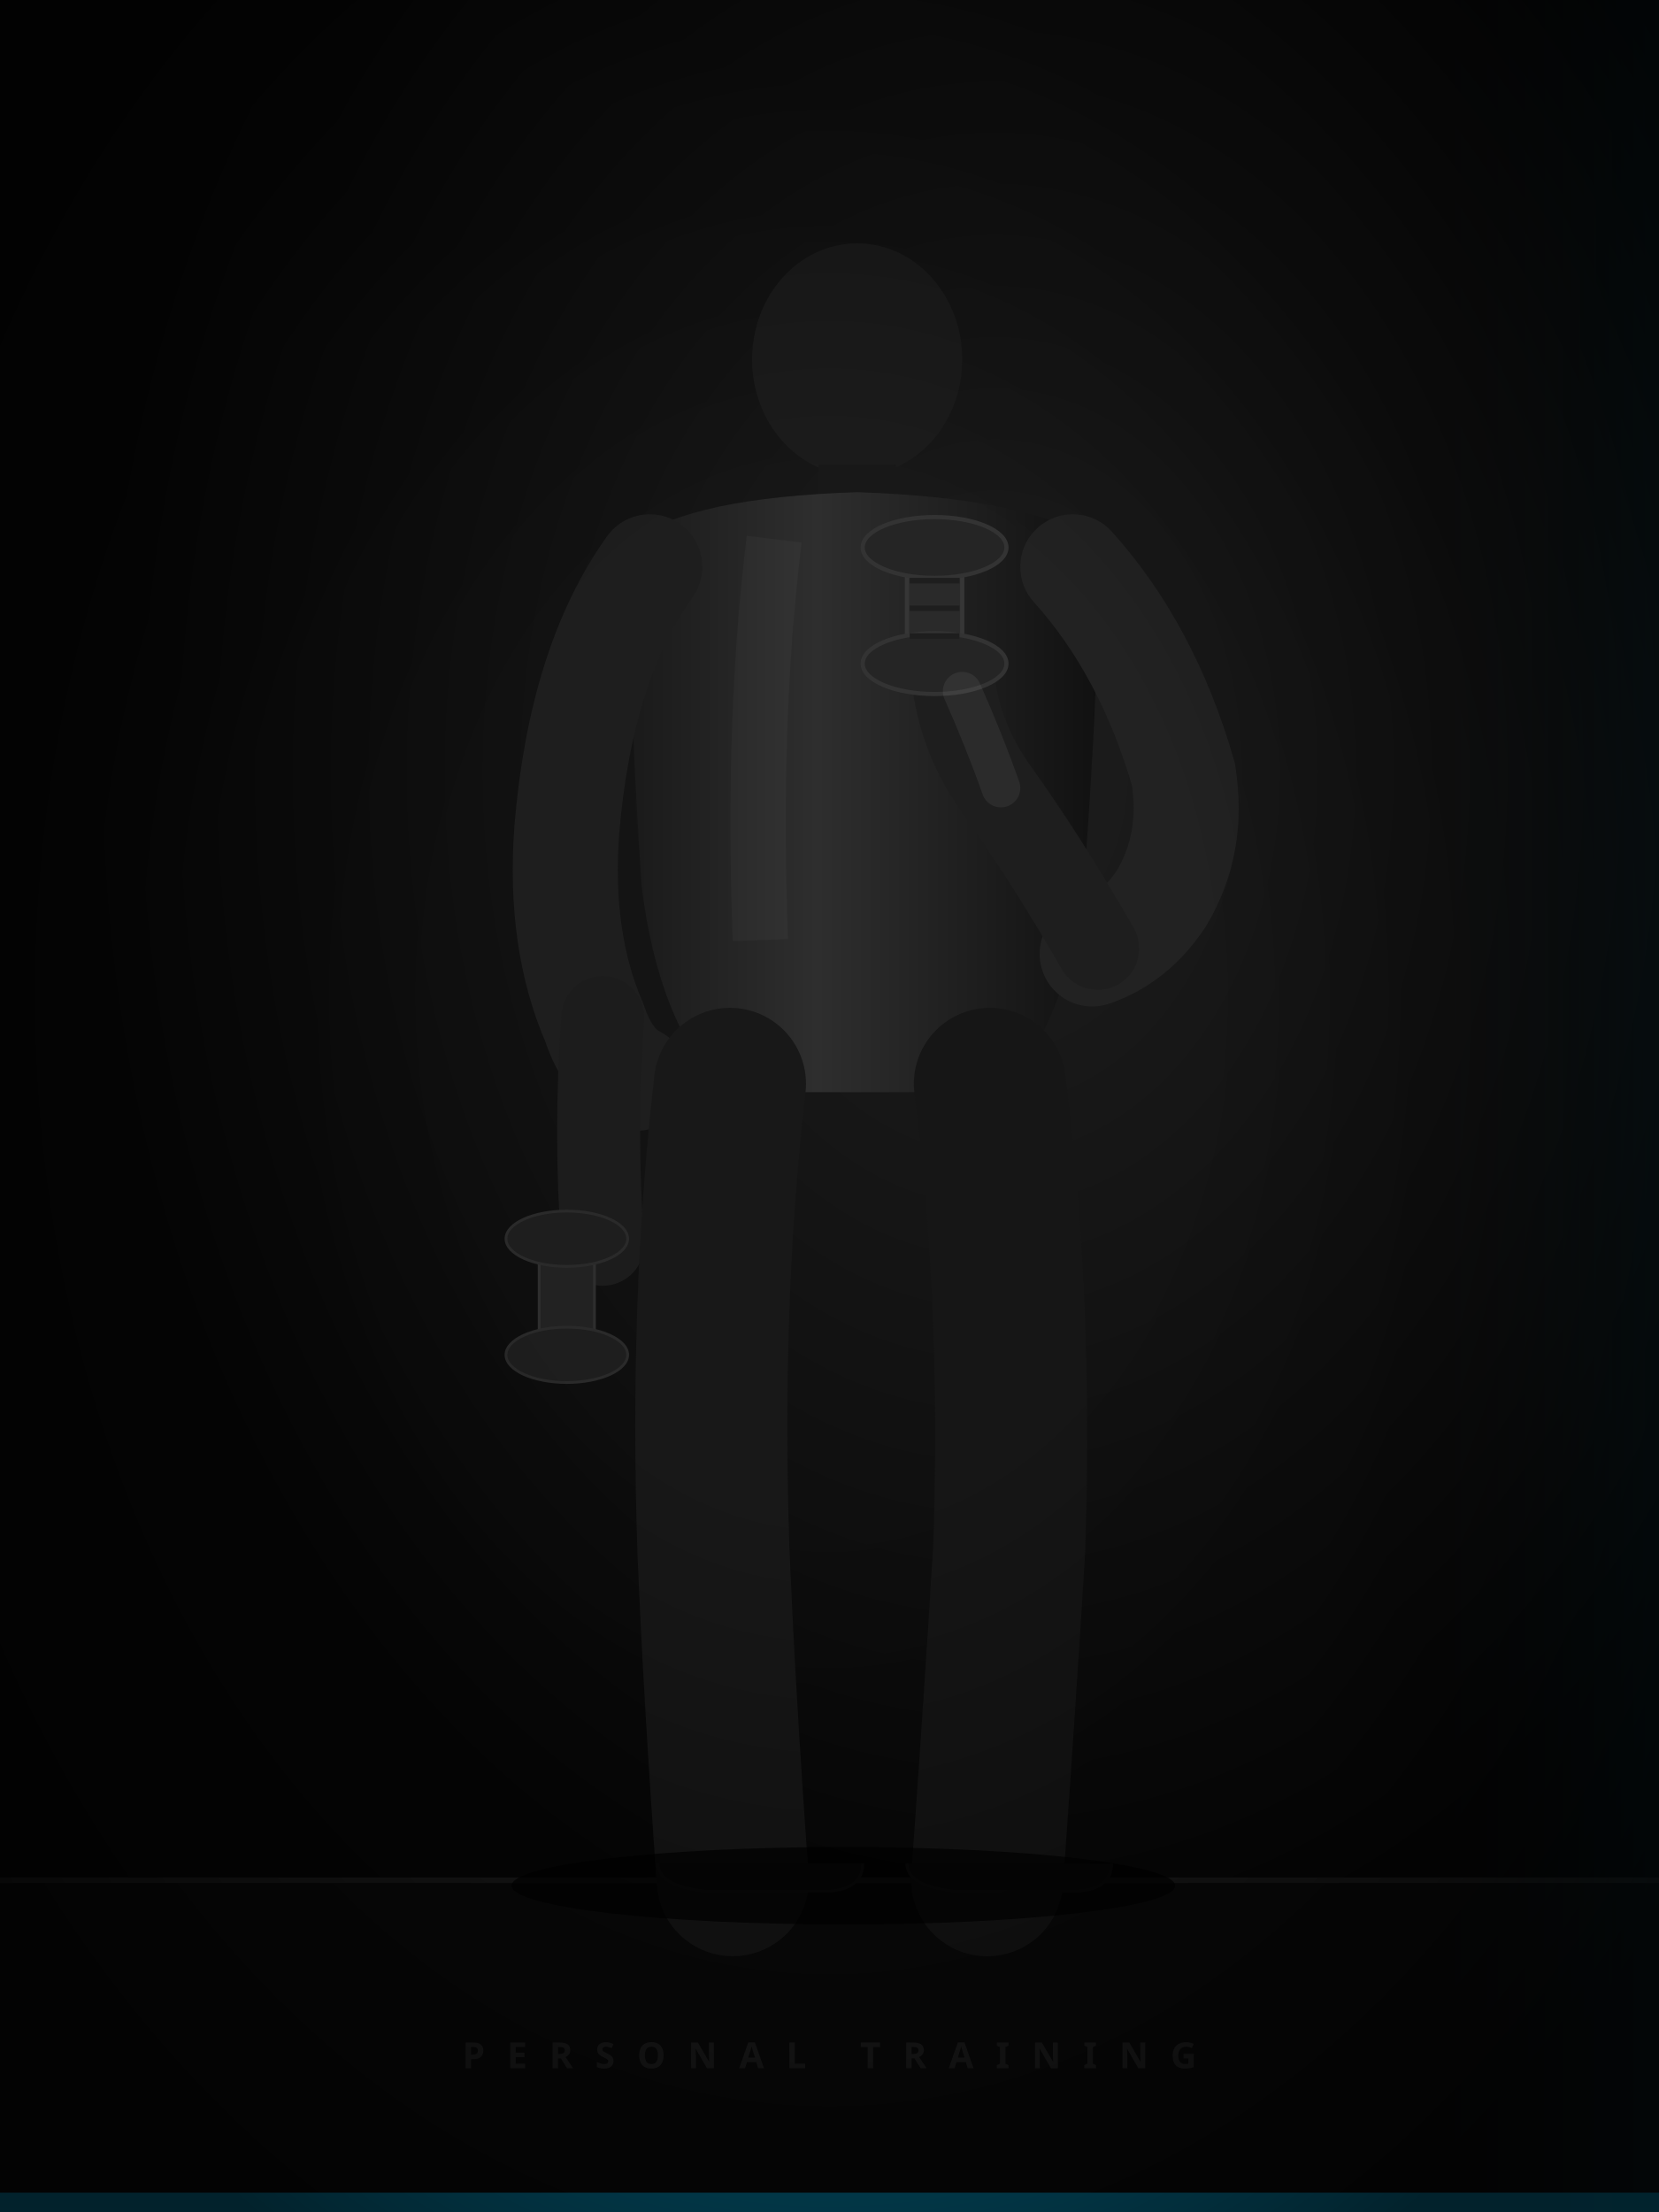
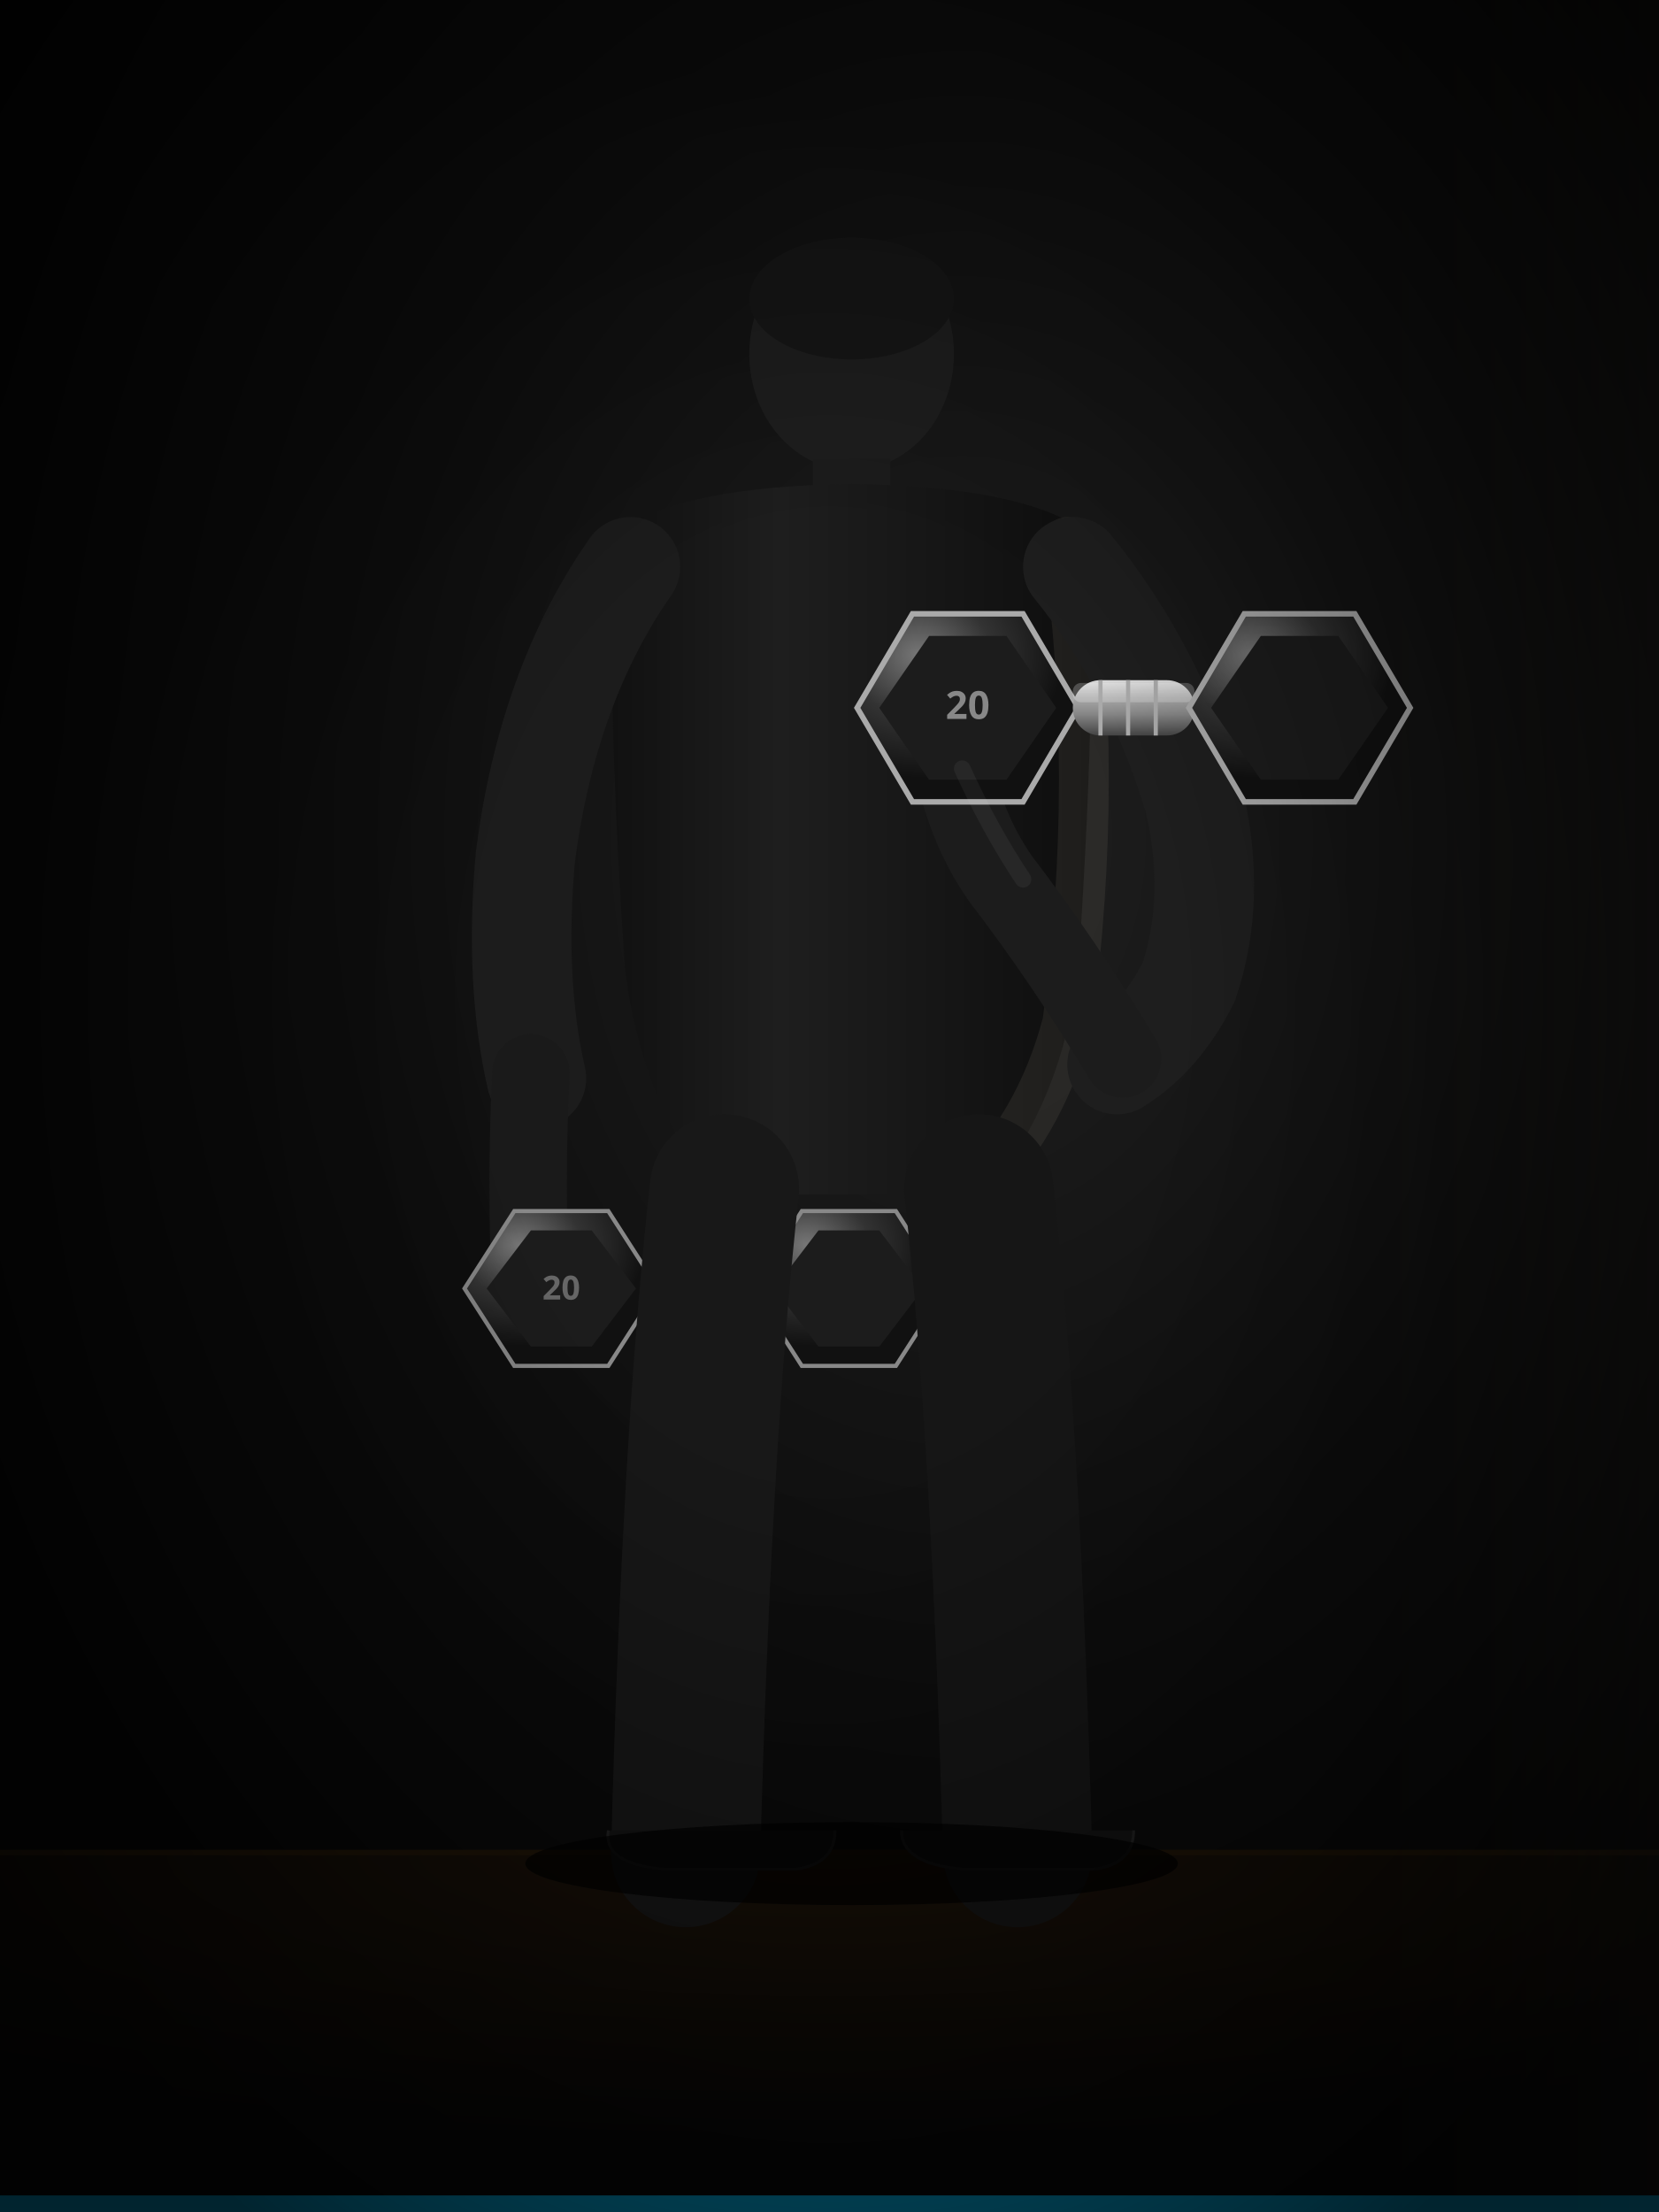
<svg xmlns="http://www.w3.org/2000/svg" viewBox="0 0 600 800">
  <defs>
-     <radialGradient id="a-glow" cx="60%" cy="35%" r="55%">
-       <stop offset="0%" stop-color="#1e1e1e" />
-       <stop offset="100%" stop-color="#060606" />
+     <radialGradient id="abg" cx="58%" cy="38%" r="66%">
+       <stop offset="0%" stop-color="#202020" />
+       <stop offset="55%" stop-color="#0e0e0e" />
+       <stop offset="100%" stop-color="#050505" />
    </radialGradient>
-     <linearGradient id="a-fig" x1="0%" y1="0%" x2="100%" y2="0%">
-       <stop offset="0%" stop-color="#1a1a1a" />
-       <stop offset="40%" stop-color="#2e2e2e" />
+     <linearGradient id="adb" x1="0%" y1="0%" x2="0%" y2="100%">
+       <stop offset="0%" stop-color="#ddd" />
+       <stop offset="30%" stop-color="#aaa" />
+       <stop offset="60%" stop-color="#888" />
+       <stop offset="100%" stop-color="#444" />
+     </linearGradient>
+     <radialGradient id="ahex" cx="28%" cy="22%" r="65%">
+       <stop offset="0%" stop-color="#777" />
+       <stop offset="50%" stop-color="#333" />
      <stop offset="100%" stop-color="#111" />
+     </radialGradient>
+     <linearGradient id="afig" x1="0%" y1="0%" x2="100%" y2="0%">
+       <stop offset="0%" stop-color="#111" />
+       <stop offset="35%" stop-color="#1e1e1e" />
+       <stop offset="100%" stop-color="#0e0e0e" />
    </linearGradient>
-     <linearGradient id="a-side" x1="0%" y1="0%" x2="100%" y2="0%">
-       <stop offset="0%" stop-color="#080808" />
-       <stop offset="100%" stop-color="#1a1a1a" />
-     </linearGradient>
+     <radialGradient id="afloor" cx="50%" cy="0%" r="80%">
+       <stop offset="0%" stop-color="#1c1208" />
+       <stop offset="100%" stop-color="#070707" />
+     </radialGradient>
  </defs>
-   <rect width="600" height="800" fill="#060606" />
-   <rect width="600" height="800" fill="url(#a-glow)" />
-   <rect x="0" y="680" width="600" height="120" fill="#0a0a0a" />
-   <line x1="0" y1="680" x2="600" y2="680" stroke="#1a1a1a" stroke-width="2" />
-   <ellipse cx="310" cy="130" rx="38" ry="42" fill="#1c1c1c" />
-   <rect x="296" y="168" width="28" height="28" fill="#181818" />
-   <path d="M 230 195 Q 225 210 232 320 Q 238 370 262 395 L 362 395 Q 386 370 392 320 Q 400 210 395 195 Q 370 180 310 178 Q 250 180 230 195 Z" fill="url(#a-fig)" />
-   <path d="M 235 205 Q 210 240 205 300 Q 202 340 215 370 Q 220 385 230 390" stroke="#1e1e1e" stroke-width="38" fill="none" stroke-linecap="round" />
-   <path d="M 218 368 Q 215 410 218 450" stroke="#1c1c1c" stroke-width="30" fill="none" stroke-linecap="round" />
-   <rect x="195" y="448" width="20" height="42" rx="4" fill="#222" stroke="#2e2e2e" stroke-width="1" />
-   <ellipse cx="205" cy="448" rx="22" ry="10" fill="#1e1e1e" stroke="#2a2a2a" stroke-width="1" />
-   <ellipse cx="205" cy="490" rx="22" ry="10" fill="#1e1e1e" stroke="#2a2a2a" stroke-width="1" />
-   <path d="M 388 205 Q 415 235 428 280 Q 432 305 420 325 Q 410 340 395 345" stroke="#222" stroke-width="38" fill="none" stroke-linecap="round" />
-   <path d="M 397 343 Q 378 310 360 285 Q 348 268 345 248" stroke="#1e1e1e" stroke-width="30" fill="none" stroke-linecap="round" />
-   <rect x="328" y="198" width="20" height="42" rx="4" fill="#2a2a2a" stroke="#363636" stroke-width="1.5" />
-   <ellipse cx="338" cy="198" rx="26" ry="11" fill="#252525" stroke="#333" stroke-width="1.5" />
-   <ellipse cx="338" cy="240" rx="26" ry="11" fill="#252525" stroke="#333" stroke-width="1.5" />
-   <line x1="329" y1="210" x2="347" y2="210" stroke="#1e1e1e" stroke-width="2" />
-   <line x1="329" y1="220" x2="347" y2="220" stroke="#1e1e1e" stroke-width="2" />
-   <line x1="329" y1="230" x2="347" y2="230" stroke="#1e1e1e" stroke-width="2" />
-   <path d="M 264 392 Q 255 470 258 560 Q 260 610 265 680" stroke="#181818" stroke-width="55" fill="none" stroke-linecap="round" />
-   <path d="M 358 392 Q 368 470 365 560 Q 362 610 357 680" stroke="#161616" stroke-width="55" fill="none" stroke-linecap="round" />
-   <path d="M 238 674 Q 238 682 255 684 L 300 684 Q 312 683 312 674" fill="#141414" stroke="#1c1c1c" stroke-width="1" />
-   <path d="M 328 674 Q 328 682 345 684 L 390 684 Q 402 683 402 674" fill="#141414" stroke="#1c1c1c" stroke-width="1" />
-   <path d="M 348 250 Q 356 268 362 285" stroke="rgba(255,255,255,0.06)" stroke-width="14" fill="none" stroke-linecap="round" />
-   <path d="M 280 195 Q 272 260 275 340" stroke="rgba(255,255,255,0.03)" stroke-width="20" fill="none" />
-   <linearGradient id="a-rim" x1="0%" y1="0%" x2="100%" y2="0%">
+   <rect width="600" height="800" fill="#050505" />
+   <rect width="600" height="800" fill="url(#abg)" />
+   <rect x="0" y="670" width="600" height="130" fill="url(#afloor)" />
+   <line x1="0" y1="670" x2="600" y2="670" stroke="#201508" stroke-width="2" />
+   <linearGradient id="arim" x1="0%" y1="0%" x2="100%" y2="0%">
    <stop offset="0%" stop-color="transparent" />
-     <stop offset="85%" stop-color="transparent" />
-     <stop offset="100%" stop-color="rgba(0,195,255,0.06)" />
+     <stop offset="80%" stop-color="transparent" />
+     <stop offset="100%" stop-color="rgba(255,240,200,0.04)" />
  </linearGradient>
-   <rect width="600" height="800" fill="url(#a-rim)" />
-   <ellipse cx="305" cy="682" rx="120" ry="14" fill="rgba(0,0,0,0.7)" />
-   <rect x="0" y="793" width="600" height="7" fill="#00c3ff" opacity="0.55" />
-   <text x="300" y="748" text-anchor="middle" font-family="Arial Black" font-weight="900" font-size="13" fill="#1e1e1e" letter-spacing="8">PERSONAL TRAINING</text>
-   <radialGradient id="a-vig" cx="50%" cy="45%" r="65%">
-     <stop offset="35%" stop-color="transparent" />
-     <stop offset="100%" stop-color="rgba(0,0,0,0.7)" />
+   <rect width="600" height="800" fill="url(#arim)" />
+   <ellipse cx="308" cy="128" rx="37" ry="42" fill="#1e1e1e" />
+   <ellipse cx="308" cy="108" rx="37" ry="22" fill="#161616" />
+   <rect x="294" y="166" width="28" height="26" fill="#1c1c1c" />
+   <path d="M 224 192 Q 218 230 226 350 Q 232 400 260 432 L 356 432 Q 384 400 390 350 Q 398 230 392 192 Q 370 176 308 175 Q 246 176 224 192 Z" fill="url(#afig)" />
+   <path d="M 386 196 Q 398 280 386 370 Q 376 408 350 432" stroke="rgba(255,240,200,0.07)" stroke-width="18" fill="none" stroke-linecap="round" />
+   <path d="M 224 192 Q 198 215 188 250" stroke="#181818" stroke-width="2" fill="none" />
+   <path d="M 392 192 Q 418 215 428 250" stroke="#181818" stroke-width="2" fill="none" />
+   <path d="M 228 205 Q 198 248 190 310 Q 186 355 194 390" stroke="#1c1c1c" stroke-width="36" fill="none" stroke-linecap="round" />
+   <path d="M 192 388 Q 190 430 192 468" stroke="#1a1a1a" stroke-width="28" fill="none" stroke-linecap="round" />
+   <polygon points="168,466 186,438 220,438 238,466 220,494 186,494" fill="url(#ahex)" />
+   <polygon points="168,466 186,438 220,438 238,466 220,494 186,494" fill="none" stroke="#888" stroke-width="1.5" />
+   <polygon points="176,466 192,445 214,445 230,466 214,487 192,487" fill="#1c1c1c" />
+   <rect x="236" y="456" width="38" height="20" rx="10" fill="url(#adb)" />
+   <rect x="236" y="457" width="38" height="6" rx="3" fill="rgba(255,255,255,0.2)" />
+   <polygon points="272,466 290,438 324,438 342,466 324,494 290,494" fill="url(#ahex)" />
+   <polygon points="272,466 290,438 324,438 342,466 324,494 290,494" fill="none" stroke="#888" stroke-width="1.5" />
+   <polygon points="280,466 296,445 318,445 334,466 318,487 296,487" fill="#1c1c1c" />
+   <text x="203" y="470" text-anchor="middle" font-family="Arial Black" font-size="12" font-weight="900" fill="#666">20</text>
+   <path d="M 388 205 Q 418 242 432 290 Q 440 325 430 355 Q 420 375 404 385" stroke="#1e1e1e" stroke-width="36" fill="none" stroke-linecap="round" />
+   <path d="M 406 383 Q 385 348 362 318 Q 348 298 344 272" stroke="#1c1c1c" stroke-width="28" fill="none" stroke-linecap="round" />
+   <polygon points="310,256 330,222 370,222 390,256 370,290 330,290" fill="url(#ahex)" />
+   <polygon points="310,256 330,222 370,222 390,256 370,290 330,290" fill="none" stroke="#aaa" stroke-width="2" />
+   <polygon points="318,256 336,230 364,230 382,256 364,282 336,282" fill="#1c1c1c" />
+   <rect x="388" y="246" width="44" height="20" rx="10" fill="url(#adb)" />
+   <rect x="388" y="247" width="44" height="7" rx="3" fill="rgba(255,255,255,0.22)" />
+   <line x1="398" y1="246" x2="398" y2="266" stroke="#aaa" stroke-width="1.5" />
+   <line x1="408" y1="246" x2="408" y2="266" stroke="#aaa" stroke-width="1.5" />
+   <line x1="418" y1="246" x2="418" y2="266" stroke="#aaa" stroke-width="1.5" />
+   <polygon points="430,256 450,222 490,222 510,256 490,290 450,290" fill="url(#ahex)" />
+   <polygon points="430,256 450,222 490,222 510,256 490,290 450,290" fill="none" stroke="#aaa" stroke-width="2" />
+   <polygon points="438,256 456,230 484,230 502,256 484,282 456,282" fill="#1c1c1c" />
+   <text x="350" y="260" text-anchor="middle" font-family="Arial Black" font-size="14" font-weight="900" fill="#888">20</text>
+   <path d="M 370 318 Q 358 300 348 278" stroke="rgba(255,255,255,0.05)" stroke-width="6" fill="none" stroke-linecap="round" />
+   <path d="M 262 430 Q 252 520 248 670" stroke="#181818" stroke-width="54" fill="none" stroke-linecap="round" />
+   <path d="M 354 430 Q 364 520 368 670" stroke="#161616" stroke-width="54" fill="none" stroke-linecap="round" />
+   <path d="M 220 662 Q 218 674 240 676 L 288 676 Q 302 674 302 662" fill="#141414" stroke="#222" stroke-width="1" />
+   <path d="M 326 662 Q 326 674 348 676 L 396 676 Q 410 674 410 662" fill="#141414" stroke="#222" stroke-width="1" />
+   <ellipse cx="308" cy="674" rx="118" ry="15" fill="rgba(0,0,0,0.7)" />
+   <rect x="0" y="794" width="600" height="6" fill="#00c3ff" opacity="0.65" />
+   <radialGradient id="avig" cx="50%" cy="45%" r="65%">
+     <stop offset="32%" stop-color="transparent" />
+     <stop offset="100%" stop-color="rgba(0,0,0,0.72)" />
  </radialGradient>
-   <rect width="600" height="800" fill="url(#a-vig)" />
+   <rect width="600" height="800" fill="url(#avig)" />
</svg>
